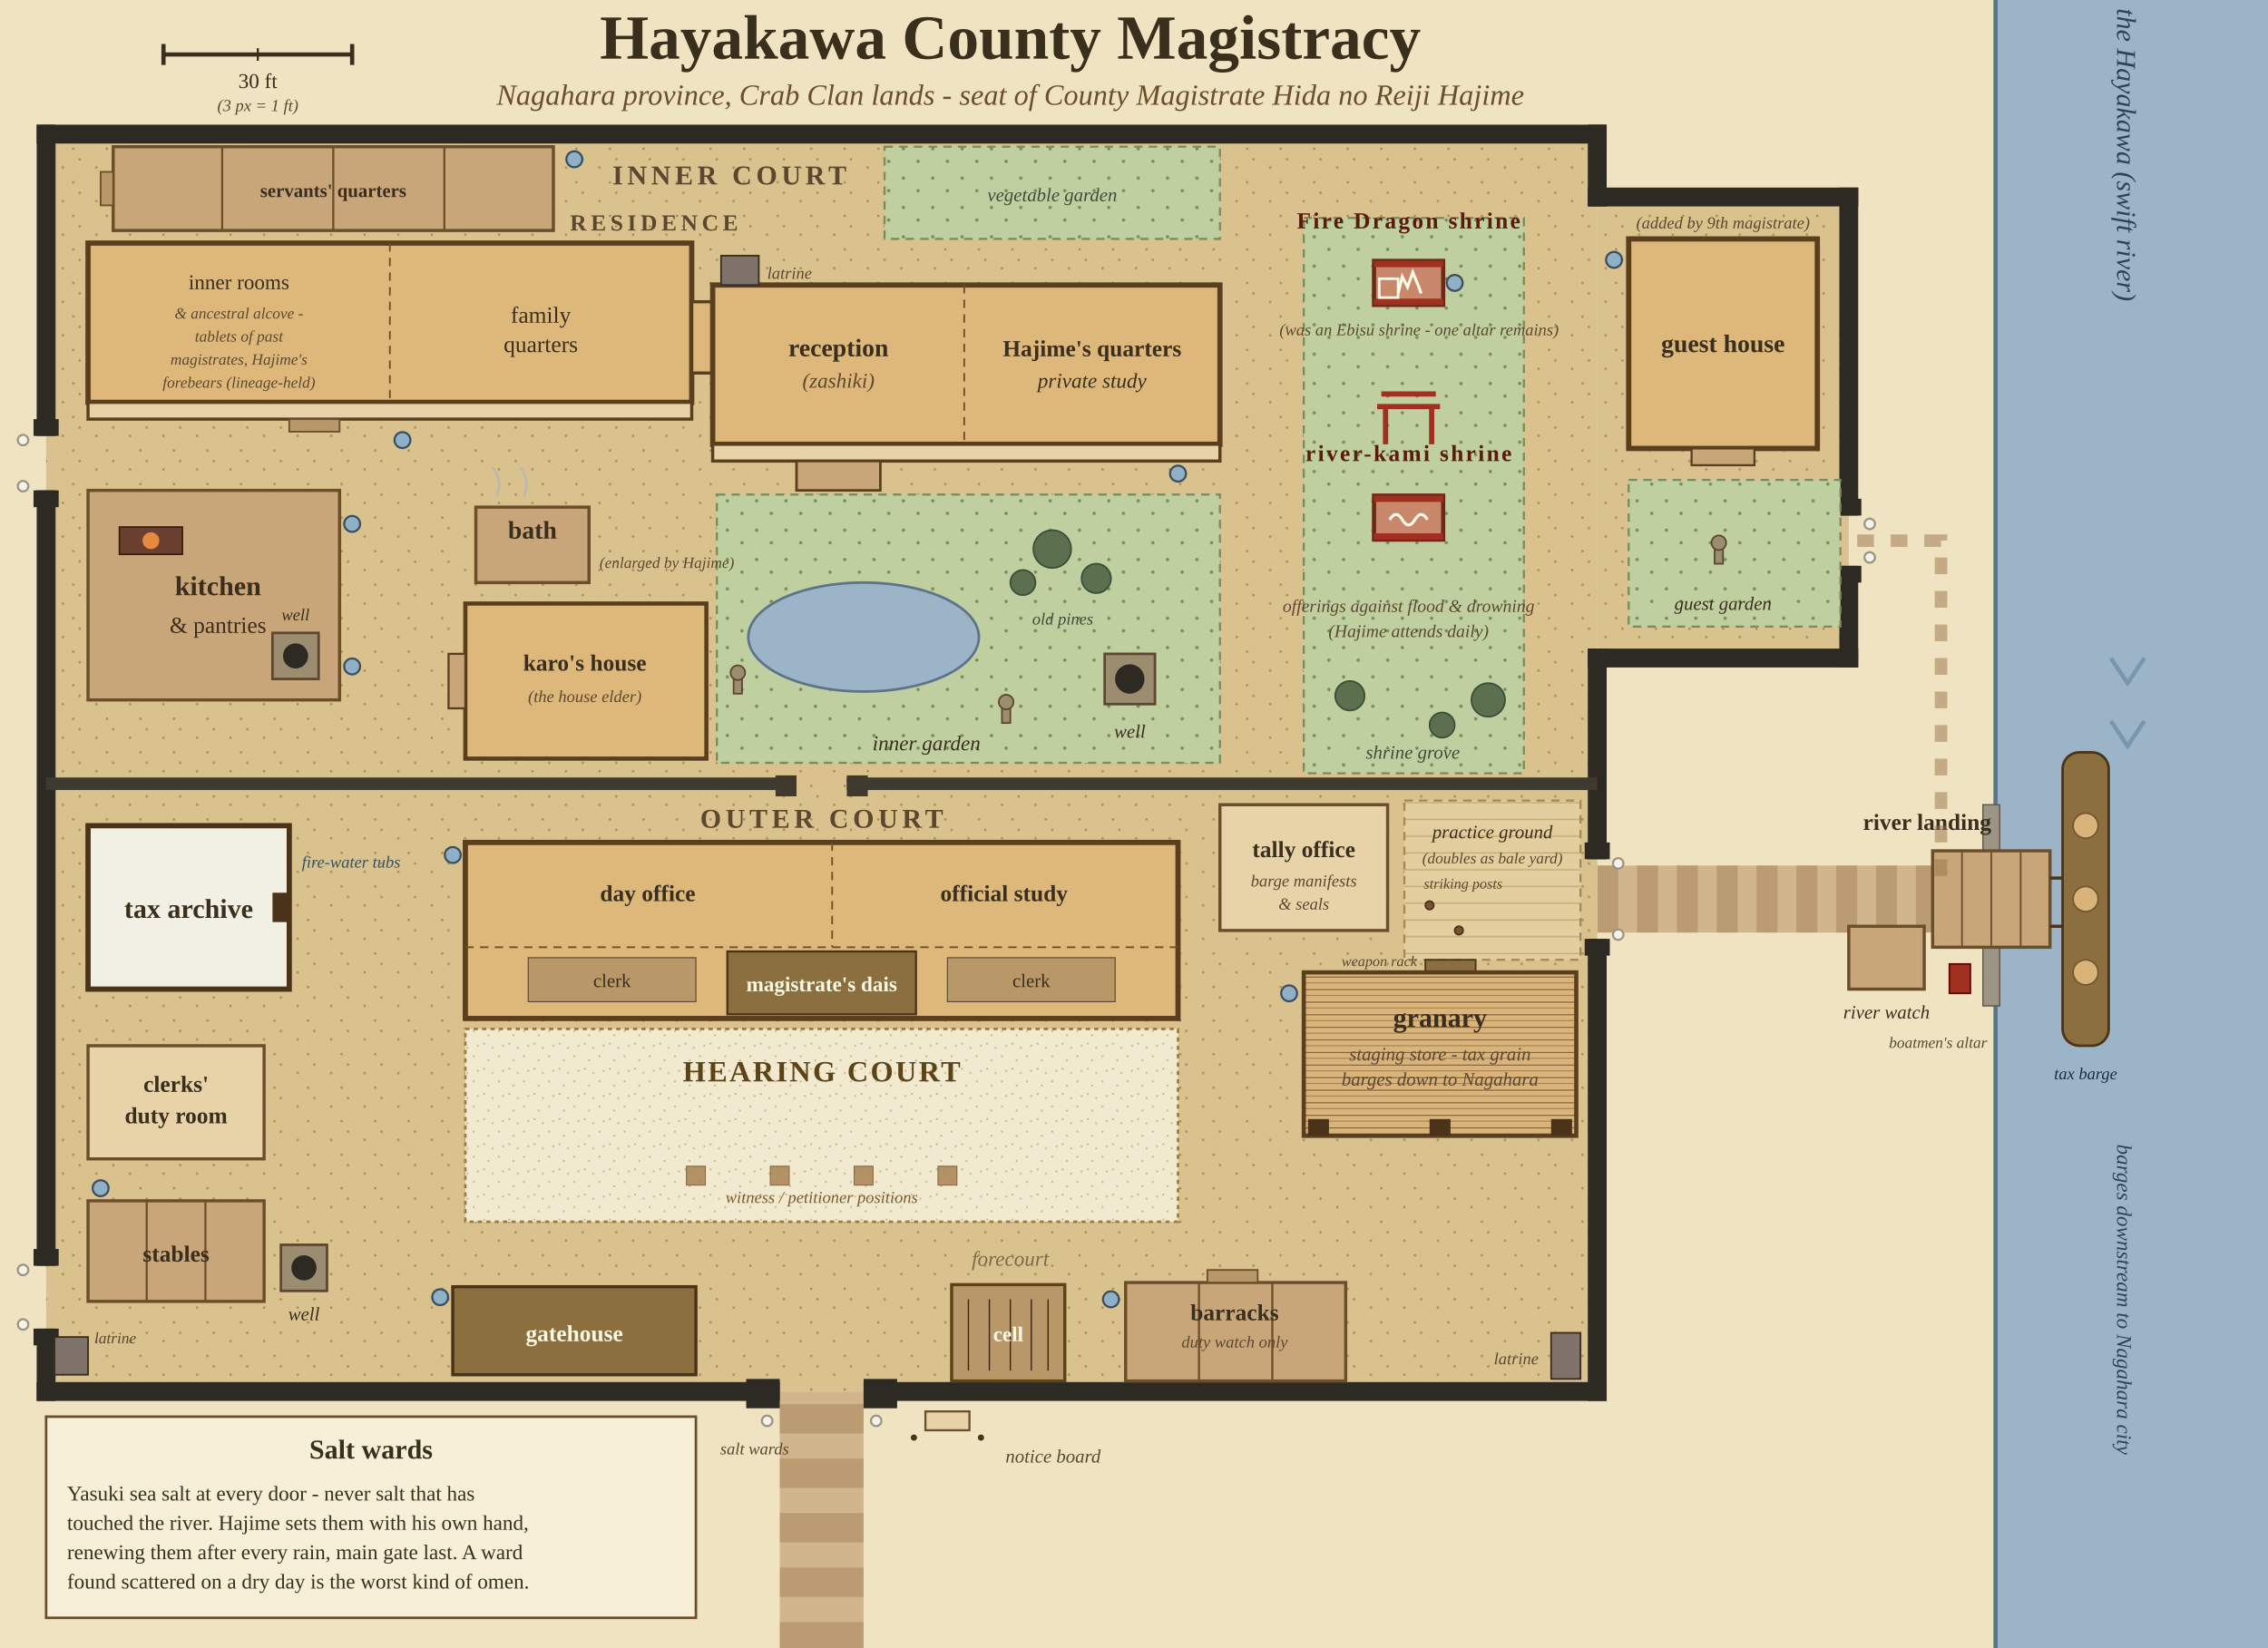
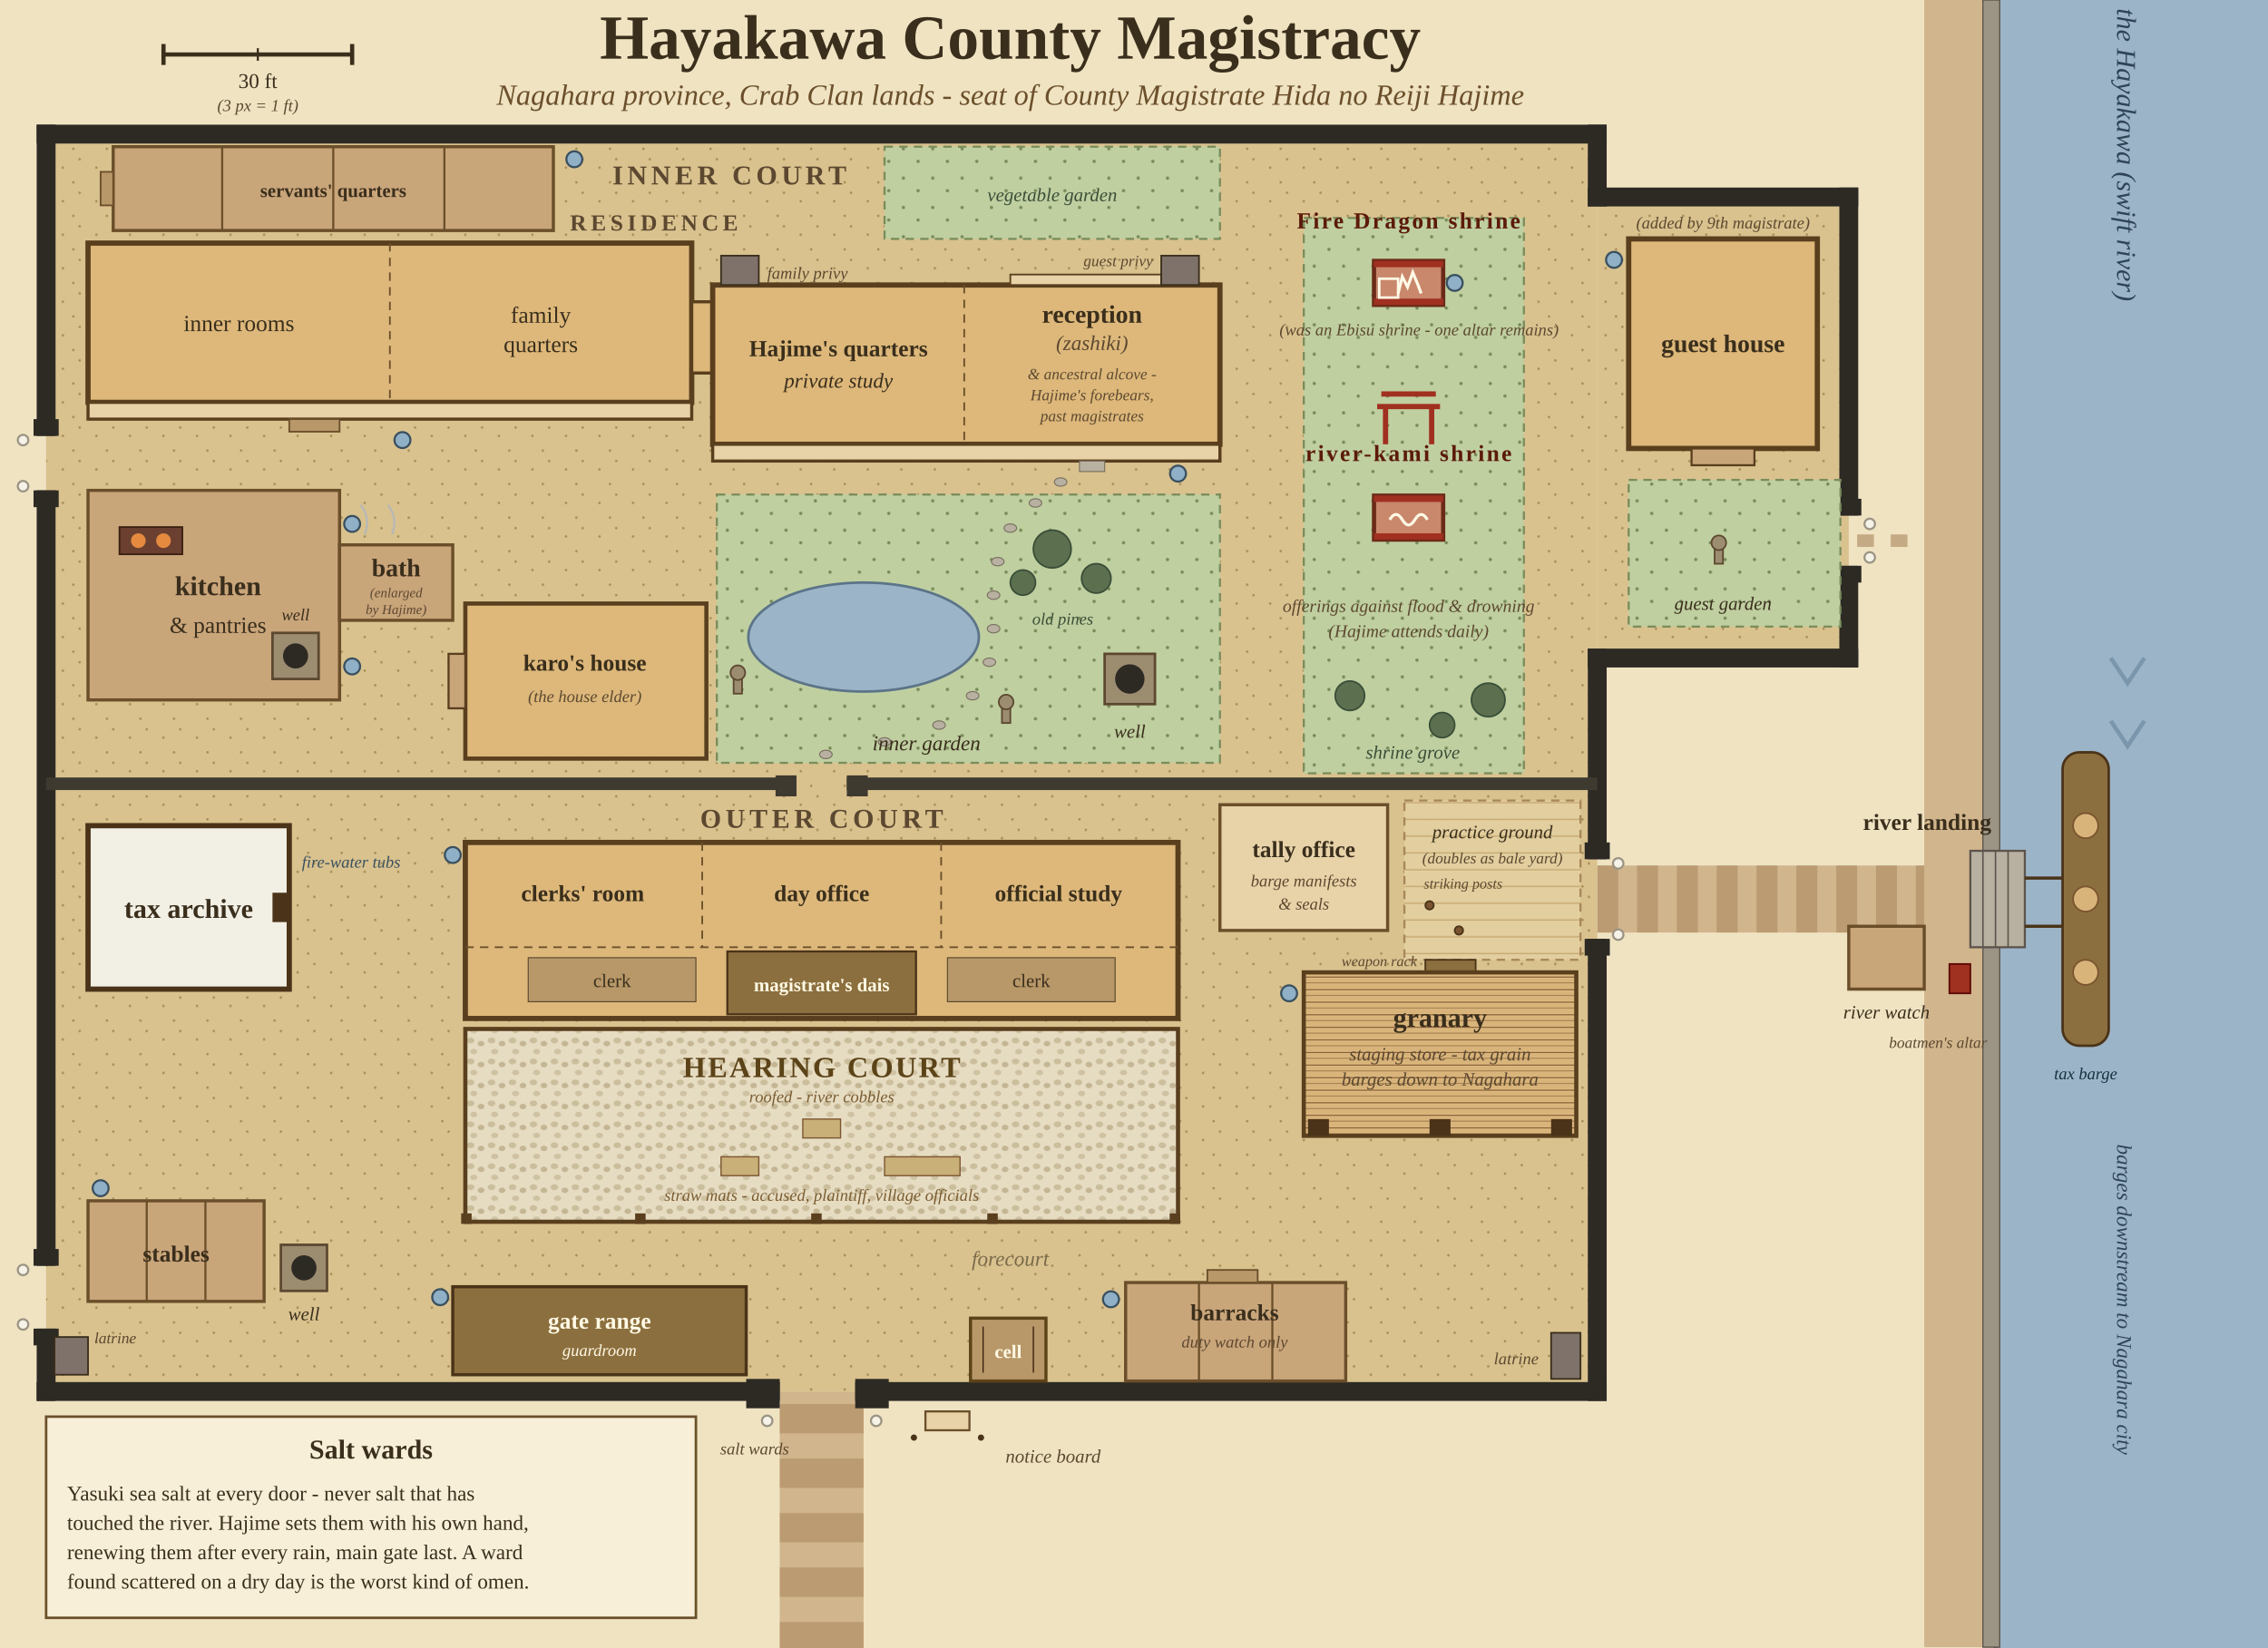
<svg xmlns="http://www.w3.org/2000/svg" viewBox="118 86 1082 786" font-family="Georgia, 'Times New Roman', serif">
  <defs>
    <pattern id="garden-stipple" patternUnits="userSpaceOnUse" width="14" height="14">
      <rect width="14" height="14" fill="#BFCFA0" />
      <circle cx="3" cy="3" r="0.8" fill="#7A8C5C" />
      <circle cx="10" cy="9" r="0.8" fill="#7A8C5C" />
    </pattern>
    <pattern id="court-earth" patternUnits="userSpaceOnUse" width="16" height="16">
      <rect width="16" height="16" fill="#D9C28E" />
      <circle cx="4" cy="6" r="0.6" fill="#A88E58" />
      <circle cx="12" cy="2" r="0.6" fill="#A88E58" />
      <circle cx="9" cy="13" r="0.6" fill="#A88E58" />
    </pattern>
    <pattern id="keiko-earth" patternUnits="userSpaceOnUse" width="16" height="16">
      <rect width="16" height="16" fill="#E2CE9E" />
      <line x1="0" y1="5" x2="16" y2="5" stroke="#C2A46C" stroke-width="0.5" />
      <line x1="0" y1="13" x2="16" y2="13" stroke="#C2A46C" stroke-width="0.5" />
    </pattern>
    <pattern id="oshirasu-sand" patternUnits="userSpaceOnUse" width="12" height="12">
      <rect width="12" height="12" fill="#F2EAD0" />
      <circle cx="3" cy="4" r="0.5" fill="#C9B884" />
      <circle cx="8" cy="2" r="0.5" fill="#C9B884" />
      <circle cx="10" cy="9" r="0.5" fill="#C9B884" />
      <circle cx="5" cy="10" r="0.5" fill="#C9B884" />
      <circle cx="1" cy="8" r="0.5" fill="#C9B884" />
+     </pattern>
+     <pattern id="court-cobbles" patternUnits="userSpaceOnUse" width="10" height="10">
+       <rect width="10" height="10" fill="#E6DCC2" />
+       <ellipse cx="2.5" cy="2.5" rx="1.8" ry="1.4" fill="#CBBE9C" />
+       <ellipse cx="7.5" cy="4" rx="1.6" ry="1.3" fill="#C4B694" />
+       <ellipse cx="4" cy="7.8" rx="1.7" ry="1.3" fill="#CFC2A2" />
    </pattern>
    <pattern id="granary-slats" patternUnits="userSpaceOnUse" width="14" height="6">
      <rect width="14" height="6" fill="#D9B47A" />
      <line x1="0" y1="0" x2="14" y2="0" stroke="#7A5430" stroke-width="0.8" />
      <line x1="0" y1="3" x2="14" y2="3" stroke="#A88454" stroke-width="0.5" />
    </pattern>
  </defs>
  <rect x="0" y="0" width="1200" height="900" fill="#EFE3C2" data-kind="-" />
  <g data-kind="river">
    <rect x="1070" y="0" width="130" height="900" fill="#9CB4C8" />
    <line x1="1070" y1="0" x2="1070" y2="900" stroke="#5C7488" stroke-width="2" />
    <g stroke="#7A96AC" stroke-width="2" fill="none">
      <path d="M 1125 400 L 1133 412 L 1141 400" />
      <path d="M 1125 430 L 1133 442 L 1141 430" />
    </g>
    <text transform="rotate(90 1128 90)" x="1128" y="90" font-size="13" font-style="italic" fill="#2E4456">the Hayakawa (swift river)</text>
    <text transform="rotate(90 1128 632)" x="1128" y="632" font-size="10" font-style="italic" fill="#2E4456">barges downstream to Nagahara city</text>
  </g>
  <g data-kind="road">
    <path d="M 510 900 L 510 750" stroke="#B89060" stroke-width="40" stroke-linecap="butt" opacity="0.55" />
    <path d="M 510 900 L 510 750" stroke="#9C7448" stroke-width="40" stroke-dasharray="14 12" fill="none" opacity="0.4" />
  </g>
  <g data-kind="road">
-     <path d="M 880 515 L 1044 515" stroke="#B89060" stroke-width="32" stroke-linecap="butt" opacity="0.55" />
-     <path d="M 880 515 L 1044 515" stroke="#9C7448" stroke-width="32" stroke-dasharray="10 9" fill="none" opacity="0.4" />
+     <path d="M 880 515 L 1036 515" stroke="#B89060" stroke-width="32" stroke-linecap="butt" opacity="0.55" />
+     <path d="M 880 515 L 1036 515" stroke="#9C7448" stroke-width="32" stroke-dasharray="10 9" fill="none" opacity="0.4" />
+   </g>
+   <g data-kind="road">
+     <path d="M 1050 86 L 1050 872" stroke="#B89060" stroke-width="28" stroke-linecap="butt" opacity="0.55" />
  </g>
  <g data-kind="river landing">
-     <rect x="1064" y="470" width="8" height="96" fill="#9C9484" stroke="#5C544C" stroke-width="0.6" data-kind="revetment" />
+     <rect x="1064" y="86" width="8" height="786" fill="#9C9484" stroke="#5C544C" stroke-width="0.6" data-kind="revetment" />
    <g data-kind="dock">
-       <rect x="1040" y="492" width="56" height="46" fill="#C9A57A" stroke="#6B4F2A" stroke-width="1.5" />
-       <line x1="1054" y1="492" x2="1054" y2="538" stroke="#6B4F2A" stroke-width="0.8" />
-       <line x1="1068" y1="492" x2="1068" y2="538" stroke="#6B4F2A" stroke-width="0.8" />
-       <line x1="1082" y1="492" x2="1082" y2="538" stroke="#6B4F2A" stroke-width="0.8" />
+       <rect x="1058" y="492" width="26" height="46" fill="#B8B0A0" stroke="#5C544C" stroke-width="1" />
+       <line x1="1064" y1="492" x2="1064" y2="538" stroke="#5C544C" stroke-width="0.7" />
+       <line x1="1070" y1="492" x2="1070" y2="538" stroke="#5C544C" stroke-width="0.7" />
+       <line x1="1076" y1="492" x2="1076" y2="538" stroke="#5C544C" stroke-width="0.7" />
    </g>
    <text x="1068" y="482" text-anchor="end" font-size="11" font-weight="bold" fill="#3A2E1C">river landing</text>
    <g data-kind="tax barge">
-       <line x1="1096" y1="505" x2="1102" y2="505" stroke="#4A3318" stroke-width="1.5" />
-       <line x1="1096" y1="528" x2="1102" y2="528" stroke="#4A3318" stroke-width="1.5" />
+       <line x1="1084" y1="505" x2="1102" y2="505" stroke="#4A3318" stroke-width="1.5" />
+       <line x1="1084" y1="528" x2="1102" y2="528" stroke="#4A3318" stroke-width="1.5" />
      <rect x="1102" y="445" width="22" height="140" rx="8" fill="#8C6F3E" stroke="#4A3318" stroke-width="1.2" />
      <circle cx="1113" cy="480" r="6" fill="#D9B47A" stroke="#7A5430" stroke-width="0.8" />
      <circle cx="1113" cy="515" r="6" fill="#D9B47A" stroke="#7A5430" stroke-width="0.8" />
      <circle cx="1113" cy="550" r="6" fill="#D9B47A" stroke="#7A5430" stroke-width="0.8" />
      <text x="1113" y="601" text-anchor="middle" font-size="8" font-style="italic" fill="#16303F">tax barge</text>
    </g>
    <g data-kind="boatmen's altar">
      <rect x="1048" y="546" width="10" height="14" fill="#A03020" stroke="#5C0A04" stroke-width="0.8" />
      <text x="1066" y="586" text-anchor="end" font-size="7.5" font-style="italic" fill="#5C4830">boatmen's altar</text>
    </g>
    <g data-kind="river watch">
      <rect x="1000" y="528" width="36" height="30" fill="#C9A57A" stroke="#6B4F2A" stroke-width="1.5" />
      <text x="1018" y="572" text-anchor="middle" font-size="9" font-style="italic" fill="#3A2E1C">river watch</text>
    </g>
  </g>
  <text x="600" y="114" text-anchor="middle" font-size="30" font-weight="bold" fill="#3A2E1C" data-kind="-">Hayakawa County Magistracy</text>
  <text x="600" y="136" text-anchor="middle" font-size="14" font-style="italic" fill="#6B4F2A" data-kind="-">Nagahara province, Crab Clan lands - seat of County Magistrate Hida no Reiji Hajime</text>
  <g data-kind="-">
    <g stroke="#3A2E1C">
      <line x1="196" y1="112" x2="286" y2="112" stroke-width="2" />
      <line x1="196" y1="107" x2="196" y2="117" stroke-width="2" />
      <line x1="286" y1="107" x2="286" y2="117" stroke-width="2" />
      <line x1="241" y1="109" x2="241" y2="115" stroke-width="1" />
    </g>
    <text x="241" y="128" text-anchor="middle" font-size="10" fill="#3A2E1C">30 ft</text>
    <text x="241" y="139" text-anchor="middle" font-size="8" font-style="italic" fill="#5C4830">(3 px = 1 ft)</text>
  </g>
  <rect x="140" y="150" width="740" height="310" fill="url(#court-earth)" id="precinct" data-kind="inner court" />
  <rect x="140" y="456" width="740" height="294" fill="url(#court-earth)" id="precinct" data-kind="outer court" />
  <rect x="880" y="180" width="120" height="220" fill="url(#court-earth)" id="precinct" data-kind="inner court" />
  <g stroke="#2D2A24" stroke-width="9" fill="none" stroke-linecap="square" data-kind="compound wall">
    <line x1="140" y1="150" x2="880" y2="150" />
    <line x1="140" y1="150" x2="140" y2="289.5" />
    <line x1="140" y1="324.5" x2="140" y2="685.5" />
    <line x1="140" y1="724.5" x2="140" y2="750" />
    <line x1="880" y1="150" x2="880" y2="180" />
    <line x1="880" y1="180" x2="1000" y2="180" />
    <line x1="1000" y1="400" x2="880" y2="400" />
    <line x1="880" y1="400" x2="880" y2="491.5" />
    <line x1="1000" y1="180" x2="1000" y2="327.5" />
    <line x1="1000" y1="360.5" x2="1000" y2="400" />
    <line x1="880" y1="538.5" x2="880" y2="750" />
    <line x1="140" y1="750" x2="485.5" y2="750" />
-     <line x1="534.5" y1="750" x2="880" y2="750" />
+     <line x1="530.5" y1="750" x2="880" y2="750" />
  </g>
  <g fill="#2D2A24" data-kind="main gate">
    <rect x="474" y="744" width="16" height="14" />
-     <rect x="530" y="744" width="16" height="14" />
+     <rect x="526" y="744" width="16" height="14" />
  </g>
  <g fill="#2D2A24" data-kind="side gate">
    <rect x="874" y="488" width="12" height="8" />
    <rect x="874" y="534" width="12" height="8" />
  </g>
  <circle cx="890" cy="498" r="2.5" fill="#F5F2E8" stroke="#9C9484" stroke-width="1" data-kind="salt wards" />
  <circle cx="890" cy="532" r="2.5" fill="#F5F2E8" stroke="#9C9484" stroke-width="1" data-kind="salt wards" />
  <circle cx="129" cy="692" r="2.5" fill="#F5F2E8" stroke="#9C9484" stroke-width="1" data-kind="salt wards" />
  <circle cx="129" cy="718" r="2.5" fill="#F5F2E8" stroke="#9C9484" stroke-width="1" data-kind="salt wards" />
  <g fill="#2D2A24" data-kind="side gate">
    <rect x="134" y="286" width="12" height="8" />
    <rect x="134" y="320" width="12" height="8" />
  </g>
  <circle cx="129" cy="296" r="2.5" fill="#F5F2E8" stroke="#9C9484" stroke-width="1" data-kind="salt wards" />
  <circle cx="129" cy="318" r="2.5" fill="#F5F2E8" stroke="#9C9484" stroke-width="1" data-kind="salt wards" />
  <g fill="#2D2A24" data-kind="side gate">
    <rect x="134" y="682" width="12" height="8" />
    <rect x="134" y="720" width="12" height="8" />
  </g>
  <g fill="#2D2A24" data-kind="side gate">
    <rect x="994" y="324" width="12" height="8" />
    <rect x="994" y="356" width="12" height="8" />
  </g>
-   <path d="M 1004 344 L 1044 344 L 1044 510" stroke="#9C7448" stroke-width="6" stroke-dasharray="8 8" fill="none" opacity="0.5" data-kind="road" />
+   <path d="M 1004 344 L 1036 344" stroke="#9C7448" stroke-width="6" stroke-dasharray="8 8" fill="none" opacity="0.5" data-kind="road" />
  <circle cx="1010" cy="336" r="2.5" fill="#F5F2E8" stroke="#9C9484" stroke-width="1" data-kind="salt wards" />
  <circle cx="1010" cy="352" r="2.5" fill="#F5F2E8" stroke="#9C9484" stroke-width="1" data-kind="salt wards" />
  <g data-kind="salt wards">
    <circle cx="484" cy="764" r="2.5" fill="#F5F2E8" stroke="#9C9484" stroke-width="1" />
    <circle cx="536" cy="764" r="2.5" fill="#F5F2E8" stroke="#9C9484" stroke-width="1" />
    <text x="478" y="780" text-anchor="middle" font-size="8" font-style="italic" fill="#5C4830">salt wards</text>
  </g>
  <g data-kind="notice board">
    <rect x="559.5" y="759.5" width="21" height="9" fill="#E8D2A8" stroke="#6B4F2A" stroke-width="1" />
    <circle cx="554" cy="772" r="1.5" fill="#4A3318" />
    <circle cx="586" cy="772" r="1.5" fill="#4A3318" />
    <text x="620.4" y="783.9" text-anchor="middle" font-size="9" font-style="italic" fill="#5C4830">notice board</text>
  </g>
  <g stroke="#3F3A30" stroke-width="6" fill="none" data-kind="court divider">
    <line x1="140" y1="460" x2="498" y2="460" />
    <line x1="522" y1="460" x2="880" y2="460" />
  </g>
  <g fill="#3F3A30" data-kind="nakamon" data-part-of="court divider">
    <rect x="488" y="456" width="10" height="10" />
    <rect x="522" y="456" width="10" height="10" />
  </g>
  <text x="466" y="174" text-anchor="middle" font-size="13" font-weight="bold" fill="#5C4830" letter-spacing="2" data-kind="inner court">INNER COURT</text>
  <g data-kind="residence">
    <text x="430" y="196" text-anchor="middle" font-size="11" font-weight="bold" fill="#5C4830" letter-spacing="2">RESIDENCE</text>
    <rect x="160" y="202" width="288" height="76" fill="#DDB87A" />
    <rect x="160" y="202" width="144" height="76" fill="#DDB87A" data-kind="inner rooms" />
    <rect x="304" y="202" width="144" height="76" fill="#DDB87A" data-kind="family quarters" />
    <rect x="160" y="202" width="288" height="76" fill="none" stroke="#5A3F1E" stroke-width="2.5" />
    <rect x="160" y="278" width="288" height="8" fill="#E8D2A8" stroke="#5A3F1E" stroke-width="1.5" data-kind="engawa" />
    <line x1="304" y1="202" x2="304" y2="278" stroke="#6B4F2A" stroke-width="0.8" stroke-dasharray="4 3" />
    <rect x="256" y="286" width="24" height="6" fill="#B89868" stroke="#6B4F2A" stroke-width="0.8" data-kind="door" />
-     <text x="232" y="224" text-anchor="middle" font-size="10" fill="#3A2E1C" data-kind="inner rooms">inner rooms</text>
-     <text x="232" y="238" text-anchor="middle" font-size="7.5" font-style="italic" fill="#5C4830" data-kind="ancestral alcove">&amp; ancestral alcove -</text>
-     <text x="232" y="249" text-anchor="middle" font-size="7.5" font-style="italic" fill="#5C4830" data-kind="ancestral alcove">tablets of past</text>
-     <text x="232" y="260" text-anchor="middle" font-size="7.5" font-style="italic" fill="#5C4830" data-kind="ancestral alcove">magistrates, Hajime's</text>
-     <text x="232" y="271" text-anchor="middle" font-size="7.5" font-style="italic" fill="#5C4830" data-kind="ancestral alcove">forebears (lineage-held)</text>
+     <text x="232" y="244" text-anchor="middle" font-size="11" fill="#3A2E1C" data-kind="inner rooms">inner rooms</text>
    <g data-kind="family quarters">
      <text x="376" y="240" text-anchor="middle" font-size="11" fill="#3A2E1C">family</text>
      <text x="376" y="254" text-anchor="middle" font-size="11" fill="#3A2E1C">quarters</text>
    </g>
    <rect x="448" y="230" width="10" height="34" fill="#DDB87A" stroke="#5A3F1E" stroke-width="1.5" data-kind="residence corridor" />
    <rect x="458" y="222" width="242" height="76" fill="#DDB87A" />
-     <rect x="458" y="222" width="120" height="76" fill="#DDB87A" data-kind="reception room" />
-     <rect x="578" y="222" width="122" height="76" fill="#DDB87A" data-kind="lord's quarters" />
+     <rect x="458" y="222" width="120" height="76" fill="#DDB87A" data-kind="lord's quarters" />
+     <rect x="578" y="222" width="122" height="76" fill="#DDB87A" data-kind="reception room" />
    <rect x="458" y="222" width="242" height="76" fill="none" stroke="#5A3F1E" stroke-width="2.5" />
    <rect x="458" y="298" width="242" height="8" fill="#E8D2A8" stroke="#5A3F1E" stroke-width="1.5" data-kind="engawa" />
    <line x1="578" y1="222" x2="578" y2="298" stroke="#6B4F2A" stroke-width="0.8" stroke-dasharray="4 3" />
+     <g data-kind="lord's quarters">
+       <text x="518" y="256" text-anchor="middle" font-size="11" font-weight="bold" fill="#3A2E1C">Hajime's quarters</text>
+       <text x="518" y="271" text-anchor="middle" font-size="10" font-style="italic" fill="#3A2E1C">private study</text>
+     </g>
    <g data-kind="reception room">
-       <text x="518" y="256" text-anchor="middle" font-size="12" font-weight="bold" fill="#3A2E1C">reception</text>
-       <text x="518" y="271" text-anchor="middle" font-size="10" font-style="italic" fill="#5C4830">(zashiki)</text>
-     </g>
-     <g data-kind="lord's quarters">
-       <text x="639" y="256" text-anchor="middle" font-size="11" font-weight="bold" fill="#3A2E1C">Hajime's quarters</text>
-       <text x="639" y="271" text-anchor="middle" font-size="10" font-style="italic" fill="#3A2E1C">private study</text>
-     </g>
-   </g>
-   <g data-kind="genkan" data-part-of="residence">
-     <rect x="498" y="306" width="40" height="14" fill="#C9A57A" stroke="#5A3F1E" stroke-width="1.2" />
+       <text x="639" y="240" text-anchor="middle" font-size="12" font-weight="bold" fill="#3A2E1C">reception</text>
+       <text x="639" y="253" text-anchor="middle" font-size="10" font-style="italic" fill="#5C4830">(zashiki)</text>
+     </g>
+     <text x="639" y="267" text-anchor="middle" font-size="7.5" font-style="italic" fill="#5C4830" data-kind="ancestral alcove">&amp; ancestral alcove -</text>
+     <text x="639" y="277" text-anchor="middle" font-size="7.5" font-style="italic" fill="#5C4830" data-kind="ancestral alcove">Hajime's forebears,</text>
+     <text x="639" y="287" text-anchor="middle" font-size="7.5" font-style="italic" fill="#5C4830" data-kind="ancestral alcove">past magistrates</text>
  </g>
  <g data-kind="kitchen">
    <rect x="160" y="320" width="120" height="100" fill="#C9A57A" stroke="#6B4F2A" stroke-width="1.5" />
    <g data-kind="hearth">
      <rect x="175" y="337.5" width="30" height="13" fill="#6B4030" stroke="#3A2010" stroke-width="0.8" />
-       <circle cx="190" cy="344" r="4" fill="#E68A40" />
+       <circle cx="184" cy="344" r="3.5" fill="#E68A40" />
+       <circle cx="196" cy="344" r="3.5" fill="#E68A40" />
    </g>
    <text x="222" y="370" text-anchor="middle" font-size="13" font-weight="bold" fill="#3A2E1C">kitchen</text>
    <text x="222" y="388" text-anchor="middle" font-size="11" fill="#3A2E1C">&amp; pantries</text>
    <rect x="248" y="388" width="22" height="22" fill="#9C8C70" stroke="#5C4830" stroke-width="1.2" data-kind="well" />
    <circle cx="259" cy="399" r="6" fill="#2D2A24" data-kind="well" />
    <text x="259" y="382" text-anchor="middle" font-size="8" font-style="italic" fill="#3A2E1C" data-kind="well">well</text>
  </g>
  <g data-kind="garden">
    <rect x="460" y="322" width="240" height="128" fill="url(#garden-stipple)" stroke="#7A8C5C" stroke-width="1" stroke-dasharray="4 3" />
    <ellipse cx="530" cy="390" rx="55" ry="26" fill="#9CB4C8" stroke="#5C7488" stroke-width="1.2" data-kind="garden pond" />
+     <g fill="#B8B0A0" stroke="#7A7060" stroke-width="0.5">
+       <ellipse cx="512" cy="446" rx="3" ry="2" />
+       <ellipse cx="540" cy="440" rx="3" ry="2" />
+       <ellipse cx="566" cy="432" rx="3" ry="2" />
+       <ellipse cx="582" cy="418" rx="3" ry="2" />
+       <ellipse cx="590" cy="402" rx="3" ry="2" />
+       <ellipse cx="592" cy="386" rx="3" ry="2" />
+       <ellipse cx="592" cy="370" rx="3" ry="2" />
+       <ellipse cx="594" cy="354" rx="3" ry="2" />
+       <ellipse cx="600" cy="338" rx="3" ry="2" />
+       <ellipse cx="612" cy="326" rx="3" ry="2" />
+       <ellipse cx="624" cy="316" rx="3" ry="2" />
+       <rect x="633" y="306" width="12" height="5" />
+     </g>
    <g data-kind="garden pines">
      <circle cx="620" cy="348" r="9" fill="#5C7050" stroke="#3A4E38" stroke-width="0.8" />
      <circle cx="641" cy="362" r="7" fill="#5C7050" stroke="#3A4E38" stroke-width="0.8" />
      <circle cx="606" cy="364" r="6" fill="#5C7050" stroke="#3A4E38" stroke-width="0.8" />
      <text x="625" y="384" text-anchor="middle" font-size="8" font-style="italic" fill="#3A4E38">old pines</text>
    </g>
    <g fill="#9C8C70" stroke="#5C4830" stroke-width="0.8" data-kind="stone lantern">
      <rect x="468" y="410" width="4" height="7" />
      <circle cx="470" cy="407" r="3.5" />
      <rect x="596" y="424" width="4" height="7" />
      <circle cx="598" cy="421" r="3.5" />
    </g>
    <text x="560" y="444" text-anchor="middle" font-size="10" font-style="italic" fill="#3A2E1C">inner garden</text>
  </g>
  <g data-kind="bath">
-     <rect x="345" y="328" width="54" height="36" fill="#C9A57A" stroke="#6B4F2A" stroke-width="1.5" />
-     <path d="M 355 323 q 3 -8 -2 -14 M 368 323 q 3 -8 -2 -14" stroke="#A8B4C8" stroke-width="1" fill="none" opacity="0.7" />
-     <text x="372" y="343" text-anchor="middle" font-size="12" font-weight="bold" fill="#3A2E1C">bath</text>
-     <text x="404" y="357" text-anchor="start" font-size="7.5" font-style="italic" fill="#5C4830">(enlarged by Hajime)</text>
+     <rect x="280" y="346" width="54" height="36" fill="#C9A57A" stroke="#6B4F2A" stroke-width="1.5" />
+     <path d="M 292 341 q 3 -8 -2 -14 M 305 341 q 3 -8 -2 -14" stroke="#A8B4C8" stroke-width="1" fill="none" opacity="0.7" />
+     <text x="307" y="361" text-anchor="middle" font-size="12" font-weight="bold" fill="#3A2E1C">bath</text>
+     <text x="307" y="371" text-anchor="middle" font-size="6.5" font-style="italic" fill="#5C4830">(enlarged</text>
+     <text x="307" y="379" text-anchor="middle" font-size="6.5" font-style="italic" fill="#5C4830">by Hajime)</text>
  </g>
  <g data-kind="karo's house">
    <rect x="340" y="374" width="115" height="74" fill="#DDB87A" stroke="#5A3F1E" stroke-width="2" />
    <rect x="332" y="398" width="8" height="26" fill="#C9A57A" stroke="#5A3F1E" stroke-width="1" data-kind="door" />
    <text x="397" y="406" text-anchor="middle" font-size="11" font-weight="bold" fill="#3A2E1C">karo's house</text>
    <text x="397" y="421" text-anchor="middle" font-size="8" font-style="italic" fill="#5C4830">(the house elder)</text>
  </g>
  <g data-kind="well" data-part-of="garden">
    <rect x="645" y="398" width="24" height="24" fill="#9C8C70" stroke="#5C4830" stroke-width="1.2" />
    <circle cx="657" cy="410" r="7" fill="#2D2A24" />
    <text x="657" y="438" text-anchor="middle" font-size="9" font-style="italic" fill="#3A2E1C">well</text>
  </g>
  <g data-kind="servants' quarters">
    <rect x="172" y="156" width="210" height="40" fill="#C9A57A" stroke="#6B4F2A" stroke-width="1.5" />
    <line x1="224" y1="156" x2="224" y2="196" stroke="#6B4F2A" stroke-width="1" />
    <line x1="277" y1="156" x2="277" y2="196" stroke="#6B4F2A" stroke-width="1" />
    <line x1="330" y1="156" x2="330" y2="196" stroke="#6B4F2A" stroke-width="1" />
    <rect x="166" y="168" width="6" height="16" fill="#B89868" stroke="#6B4F2A" stroke-width="0.8" data-kind="door" />
    <text x="277" y="180" text-anchor="middle" font-size="9" font-weight="bold" fill="#3A2E1C">servants' quarters</text>
  </g>
  <g data-kind="latrine" data-part-of="residence">
+     <rect x="600" y="217" width="72" height="5" fill="#E8D2A8" stroke="#5A3F1E" stroke-width="0.8" />
+     <rect x="672" y="208" width="18" height="14" fill="#7E726A" stroke="#3A2E1C" stroke-width="0.8" />
+     <text x="668" y="213" text-anchor="end" font-size="7.5" font-style="italic" fill="#5C4830">guest privy</text>
+   </g>
+   <g data-kind="latrine" data-part-of="residence">
    <rect x="462" y="208" width="18" height="14" fill="#7E726A" stroke="#3A2E1C" stroke-width="0.8" />
-     <text x="484" y="219" font-size="8" font-style="italic" fill="#5C4830">latrine</text>
+     <text x="484" y="219" font-size="8" font-style="italic" fill="#5C4830">family privy</text>
  </g>
  <g data-kind="vegetable garden">
    <rect x="540" y="156" width="160" height="44" fill="url(#garden-stipple)" stroke="#7A8C5C" stroke-width="1" stroke-dasharray="4 3" />
    <text x="620" y="182" text-anchor="middle" font-size="9" font-style="italic" fill="#3A4E38">vegetable garden</text>
  </g>
  <g data-kind="shrine grove">
    <rect x="740" y="190" width="105" height="265" fill="url(#garden-stipple)" stroke="#7A8C5C" stroke-width="1" stroke-dasharray="4 3" />
    <circle cx="828" cy="420" r="8" fill="#5C7050" stroke="#3A4E38" stroke-width="0.8" />
    <circle cx="762" cy="418" r="7" fill="#5C7050" stroke="#3A4E38" stroke-width="0.8" />
    <circle cx="806" cy="432" r="6" fill="#5C7050" stroke="#3A4E38" stroke-width="0.8" />
    <text x="792" y="448" text-anchor="middle" font-size="9" font-style="italic" fill="#3A4E38">shrine grove</text>
  </g>
  <g data-kind="compound shrine">
    <text x="790" y="195" text-anchor="middle" font-size="11" font-weight="bold" fill="#5C1A0A" letter-spacing="1">Fire Dragon shrine</text>
    <rect x="773.5" y="210.5" width="33" height="21" fill="#C9876C" stroke="#6B2A18" stroke-width="2" />
    <rect x="773.5" y="210.5" width="33" height="3" fill="#A03020" />
    <rect x="773.5" y="228.5" width="33" height="3" fill="#A03020" />
    <path d="M 785 226 L 787 218 L 789.5 223 L 792 216 L 794.5 222 L 796 226" stroke="#FFFAE6" stroke-width="1.4" fill="none" data-kind="shrine altar" />
    <g data-kind="shrine altar">
      <rect x="776" y="219" width="9" height="9" fill="none" stroke="#FFFAE6" stroke-width="1.2" />
      <text x="795" y="246" text-anchor="middle" font-size="8" font-style="italic" fill="#5C4830">(was an Ebisu shrine - one altar remains)</text>
    </g>
    <g transform="translate(790, 274)" stroke="#A03020" stroke-width="2.5" data-kind="torii">
      <line x1="-13" y1="0" x2="13" y2="0" />
      <line x1="-15" y1="6" x2="15" y2="6" />
      <line x1="-11" y1="6" x2="-11" y2="24" />
      <line x1="11" y1="6" x2="11" y2="24" />
    </g>
  </g>
  <g data-kind="compound shrine">
    <text x="790" y="306" text-anchor="middle" font-size="11" font-weight="bold" fill="#5C1A0A" letter-spacing="1">river-kami shrine</text>
    <rect x="773.5" y="322.5" width="33" height="21" fill="#C9876C" stroke="#6B2A18" stroke-width="2" />
    <rect x="773.5" y="322.5" width="33" height="3" fill="#A03020" />
    <rect x="773.5" y="340.5" width="33" height="3" fill="#A03020" />
    <path d="M 781 334 q 3 -5 6 0 q 3 5 6 0 q 3 -5 6 0" stroke="#FFFAE6" stroke-width="1.4" fill="none" data-kind="shrine altar" />
    <text x="790" y="378" text-anchor="middle" font-size="8.5" font-style="italic" fill="#5C4830">offerings against flood &amp; drowning</text>
    <text x="790" y="390" text-anchor="middle" font-size="8.5" font-style="italic" fill="#5C4830">(Hajime attends daily)</text>
  </g>
  <text x="940" y="195" text-anchor="middle" font-size="8" font-style="italic" fill="#5C4830" data-kind="guest quarters">(added by 9th magistrate)</text>
  <g data-kind="guest quarters">
    <rect x="895" y="200" width="90" height="100" fill="#DDB87A" stroke="#5A3F1E" stroke-width="2.5" />
    <rect x="925" y="300" width="30" height="8" fill="#C9A57A" stroke="#5A3F1E" stroke-width="1" data-kind="door" />
    <text x="940" y="254" text-anchor="middle" font-size="12" font-weight="bold" fill="#3A2E1C">guest house</text>
  </g>
  <g data-kind="garden">
    <rect x="895" y="315" width="101" height="70" fill="url(#garden-stipple)" stroke="#7A8C5C" stroke-width="1" stroke-dasharray="4 3" />
    <g fill="#9C8C70" stroke="#5C4830" stroke-width="0.8" data-kind="stone lantern">
      <rect x="936" y="348" width="4" height="7" />
      <circle cx="938" cy="345" r="3.5" />
    </g>
    <text x="940" y="377" text-anchor="middle" font-size="9" font-style="italic" fill="#3A2E1C">guest garden</text>
  </g>
  <text x="510" y="481" text-anchor="middle" font-size="13" font-weight="bold" fill="#5C4830" letter-spacing="2" data-kind="outer court">OUTER COURT</text>
  <text x="600" y="690" text-anchor="middle" font-size="10" font-style="italic" fill="#7A6A4A" data-kind="outer court">forecourt</text>
  <g data-kind="office hall">
    <rect x="340" y="488" width="340" height="84" fill="#DDB87A" />
-     <rect x="340" y="488" width="175" height="50" fill="#DDB87A" data-kind="day office" />
-     <rect x="515" y="488" width="165" height="50" fill="#DDB87A" data-kind="official study" />
+     <rect x="340" y="488" width="113" height="50" fill="#DDB87A" data-kind="clerks' room" />
+     <rect x="453" y="488" width="114" height="50" fill="#DDB87A" data-kind="day office" />
+     <rect x="567" y="488" width="113" height="50" fill="#DDB87A" data-kind="official study" />
    <rect x="340" y="488" width="340" height="84" fill="none" stroke="#5A3F1E" stroke-width="2.5" />
    <line x1="340" y1="538" x2="680" y2="538" stroke="#6B4F2A" stroke-width="0.8" stroke-dasharray="4 3" />
-     <line x1="515" y1="488" x2="515" y2="538" stroke="#6B4F2A" stroke-width="0.8" stroke-dasharray="4 3" />
-     <text x="427" y="516" text-anchor="middle" font-size="11" font-weight="bold" fill="#3A2E1C" data-kind="day office">day office</text>
-     <text x="597" y="516" text-anchor="middle" font-size="11" font-weight="bold" fill="#3A2E1C" data-kind="official study">official study</text>
+     <line x1="453" y1="488" x2="453" y2="538" stroke="#6B4F2A" stroke-width="0.8" stroke-dasharray="4 3" />
+     <line x1="567" y1="488" x2="567" y2="538" stroke="#6B4F2A" stroke-width="0.8" stroke-dasharray="4 3" />
+     <text x="396" y="516" text-anchor="middle" font-size="11" font-weight="bold" fill="#3A2E1C" data-kind="clerks' room">clerks' room</text>
+     <text x="510" y="516" text-anchor="middle" font-size="11" font-weight="bold" fill="#3A2E1C" data-kind="day office">day office</text>
+     <text x="623" y="516" text-anchor="middle" font-size="11" font-weight="bold" fill="#3A2E1C" data-kind="official study">official study</text>
    <rect x="465" y="540" width="90" height="30" fill="#8C6F3E" stroke="#4A3318" stroke-width="1" data-kind="magistrate's dais" />
-     <text x="510" y="559" text-anchor="middle" font-size="10" fill="#FFFAE6" font-weight="bold" data-kind="magistrate's dais">magistrate's dais</text>
+     <text x="510" y="559" text-anchor="middle" font-size="9" fill="#FFFAE6" font-weight="bold" data-kind="magistrate's dais">magistrate's dais</text>
    <g data-kind="clerks' seats">
      <rect x="370" y="543" width="80" height="21" fill="#B89868" stroke="#5C4830" stroke-width="0.5" />
      <text x="410" y="557" text-anchor="middle" font-size="9" fill="#3A2E1C">clerk</text>
      <rect x="570" y="543" width="80" height="21" fill="#B89868" stroke="#5C4830" stroke-width="0.5" />
      <text x="610" y="557" text-anchor="middle" font-size="9" fill="#3A2E1C">clerk</text>
    </g>
  </g>
  <g data-kind="hearing court">
-     <rect x="340" y="577" width="340" height="92" fill="url(#oshirasu-sand)" stroke="#9C7A40" stroke-width="1.2" stroke-dasharray="2 2" />
-     <text x="510" y="602" text-anchor="middle" font-size="14" font-weight="bold" fill="#5C4318" letter-spacing="1">HEARING COURT</text>
+     <rect x="340" y="577" width="340" height="92" fill="url(#court-cobbles)" stroke="#5A3F1E" stroke-width="2" />
+     <g fill="#5A3F1E">
+       <rect x="338" y="665" width="5" height="5" />
+       <rect x="421" y="665" width="5" height="5" />
+       <rect x="505" y="665" width="5" height="5" />
+       <rect x="589" y="665" width="5" height="5" />
+       <rect x="676" y="665" width="5" height="5" />
+     </g>
+     <text x="510" y="600" text-anchor="middle" font-size="14" font-weight="bold" fill="#5C4318" letter-spacing="1">HEARING COURT</text>
+     <text x="510" y="612" text-anchor="middle" font-size="8" font-style="italic" fill="#7A5C30">roofed - river cobbles</text>
    <g data-kind="kneeling positions">
-       <g fill="#A88454" stroke="#7A5430" stroke-width="0.5" opacity="0.85">
-         <rect x="445.5" y="642.5" width="9" height="9" />
-         <rect x="485.5" y="642.5" width="9" height="9" />
-         <rect x="525.5" y="642.5" width="9" height="9" />
-         <rect x="565.5" y="642.5" width="9" height="9" />
+       <g fill="#C8B078" stroke="#7A5430" stroke-width="0.6">
+         <rect x="501" y="620" width="18" height="9" />
+         <rect x="462" y="638" width="18" height="9" />
+         <rect x="540" y="638" width="36" height="9" />
      </g>
-       <text x="510" y="660" text-anchor="middle" font-size="8" font-style="italic" fill="#7A5C30">witness / petitioner positions</text>
+       <text x="510" y="659" text-anchor="middle" font-size="8" font-style="italic" fill="#7A5C30">straw mats - accused, plaintiff, village officials</text>
    </g>
  </g>
  <g data-kind="tax archive">
    <rect x="160" y="480" width="96" height="78" fill="#F2EFE4" stroke="#4A3318" stroke-width="2.5" />
    <rect x="248" y="512" width="8" height="14" fill="#4A3318" data-kind="door" />
    <text x="208" y="524" text-anchor="middle" font-size="13" font-weight="bold" fill="#3A2E1C">tax archive</text>
-   </g>
-   <g data-kind="clerks' room">
-     <rect x="160" y="585" width="84" height="54" fill="#E8D2A8" stroke="#6B4F2A" stroke-width="1.5" />
-     <text x="202" y="607" text-anchor="middle" font-size="11" font-weight="bold" fill="#3A2E1C">clerks'</text>
-     <text x="202" y="622" text-anchor="middle" font-size="11" font-weight="bold" fill="#3A2E1C">duty room</text>
  </g>
  <g data-kind="stables">
    <rect x="160" y="659" width="84" height="48" fill="#C9A57A" stroke="#6B4F2A" stroke-width="1.5" />
    <line x1="188" y1="659" x2="188" y2="707" stroke="#6B4F2A" stroke-width="1" />
    <line x1="216" y1="659" x2="216" y2="707" stroke="#6B4F2A" stroke-width="1" />
    <text x="202" y="688" text-anchor="middle" font-size="11" font-weight="bold" fill="#3A2E1C">stables</text>
  </g>
  <g data-kind="well">
    <rect x="252" y="680" width="22" height="22" fill="#9C8C70" stroke="#5C4830" stroke-width="1.2" />
    <circle cx="263" cy="691" r="6" fill="#2D2A24" />
    <text x="263" y="716" text-anchor="middle" font-size="9" font-style="italic" fill="#3A2E1C">well</text>
  </g>
  <g data-kind="latrine">
    <rect x="144" y="724" width="16" height="18" fill="#7E726A" stroke="#3A2E1C" stroke-width="0.8" />
    <text x="163" y="727" font-size="7.5" font-style="italic" fill="#5C4830">latrine</text>
  </g>
  <g data-kind="tally office">
    <rect x="700" y="470" width="80" height="60" fill="#E8D2A8" stroke="#6B4F2A" stroke-width="1.5" />
    <text x="740" y="495" text-anchor="middle" font-size="11" font-weight="bold" fill="#3A2E1C">tally office</text>
    <text x="740" y="509" text-anchor="middle" font-size="8" font-style="italic" fill="#5C4830">barge manifests</text>
    <text x="740" y="520" text-anchor="middle" font-size="8" font-style="italic" fill="#5C4830">&amp; seals</text>
  </g>
  <g data-kind="practice ground">
    <rect x="788" y="468" width="84" height="76" fill="url(#keiko-earth)" stroke="#A8875A" stroke-width="1" stroke-dasharray="4 3" />
    <text x="830" y="486" text-anchor="middle" font-size="9" font-style="italic" fill="#3A2E1C">practice ground</text>
    <text x="830" y="498" text-anchor="middle" font-size="7.5" font-style="italic" fill="#5C4830">(doubles as bale yard)</text>
    <g data-kind="striking posts">
      <text x="816" y="510" text-anchor="middle" font-size="7" font-style="italic" fill="#5C4830">striking posts</text>
      <circle cx="800" cy="518" r="2" fill="#7A5430" stroke="#4A3318" stroke-width="0.8" />
      <circle cx="814" cy="530" r="2" fill="#7A5430" stroke="#4A3318" stroke-width="0.8" />
    </g>
    <g data-kind="weapon rack">
      <rect x="798" y="544" width="24" height="6" fill="#8C6F3E" stroke="#4A3318" stroke-width="0.8" />
      <text x="794" y="547" text-anchor="end" font-size="7" font-style="italic" fill="#5C4830">weapon rack</text>
    </g>
  </g>
  <g data-kind="granary">
    <rect x="740" y="550" width="130" height="78" fill="url(#granary-slats)" stroke="#5A3F1E" stroke-width="2" />
    <g data-kind="granary stilts">
      <rect x="742" y="620" width="10" height="8" fill="#4A3318" />
      <rect x="800" y="620" width="10" height="8" fill="#4A3318" />
      <rect x="858" y="620" width="10" height="8" fill="#4A3318" />
    </g>
    <text x="805" y="576" text-anchor="middle" font-size="13" font-weight="bold" fill="#3A2E1C">granary</text>
    <text x="805" y="592" text-anchor="middle" font-size="9" font-style="italic" fill="#5C4830">staging store - tax grain</text>
    <text x="805" y="604" text-anchor="middle" font-size="9" font-style="italic" fill="#5C4830">barges down to Nagahara</text>
  </g>
  <g data-kind="cell">
-     <rect x="572" y="699" width="54" height="46" fill="#B89868" stroke="#5C4318" stroke-width="1.5" />
-     <line x1="580" y1="706" x2="580" y2="740" stroke="#3A2010" stroke-width="0.6" />
-     <line x1="590" y1="706" x2="590" y2="740" stroke="#3A2010" stroke-width="0.6" />
-     <line x1="600" y1="706" x2="600" y2="740" stroke="#3A2010" stroke-width="0.6" />
-     <line x1="610" y1="706" x2="610" y2="740" stroke="#3A2010" stroke-width="0.6" />
-     <line x1="618" y1="706" x2="618" y2="740" stroke="#3A2010" stroke-width="0.6" />
-     <text x="599" y="726" text-anchor="middle" font-size="10" font-weight="bold" fill="#FFFAE6">cell</text>
+     <rect x="581" y="715" width="36" height="30" fill="#B89868" stroke="#5C4318" stroke-width="1.5" />
+     <line x1="587" y1="719" x2="587" y2="741" stroke="#3A2010" stroke-width="0.6" />
+     <line x1="611" y1="719" x2="611" y2="741" stroke="#3A2010" stroke-width="0.6" />
+     <text x="599" y="734" text-anchor="middle" font-size="9" font-weight="bold" fill="#FFFAE6">cell</text>
  </g>
  <g data-kind="barracks">
    <rect x="655" y="698" width="105" height="47" fill="#C9A57A" stroke="#6B4F2A" stroke-width="1.5" />
    <line x1="690" y1="698" x2="690" y2="745" stroke="#6B4F2A" stroke-width="1" />
    <line x1="725" y1="698" x2="725" y2="745" stroke="#6B4F2A" stroke-width="1" />
    <rect x="694" y="692" width="24" height="6" fill="#B89868" stroke="#6B4F2A" stroke-width="0.8" data-kind="door" />
    <text x="707" y="716" text-anchor="middle" font-size="11" font-weight="bold" fill="#3A2E1C">barracks</text>
    <text x="707" y="729" text-anchor="middle" font-size="8" font-style="italic" fill="#5C4830">duty watch only</text>
  </g>
  <g data-kind="latrine">
    <rect x="858" y="722" width="14" height="22" fill="#7E726A" stroke="#3A2E1C" stroke-width="0.8" />
    <text x="852" y="737" text-anchor="end" font-size="8" font-style="italic" fill="#5C4830">latrine</text>
  </g>
  <g fill="#8FB0C6" stroke="#3A5060" stroke-width="1" data-kind="fire-water tubs">
    <circle cx="286" cy="336" r="3.8" />
    <circle cx="286" cy="404" r="3.8" />
    <circle cx="334" cy="494" r="3.8" />
    <circle cx="310" cy="296" r="3.8" />
    <circle cx="680" cy="312" r="3.8" />
    <circle cx="812" cy="221" r="3.8" />
    <circle cx="888" cy="210" r="3.8" />
    <circle cx="733" cy="560" r="3.8" />
    <circle cx="648" cy="706" r="3.8" />
    <circle cx="328" cy="705" r="3.8" />
    <circle cx="166" cy="653" r="3.8" />
    <circle cx="392" cy="162" r="3.8" />
  </g>
  <text x="262" y="500" text-anchor="start" font-size="8" font-style="italic" fill="#3A5060" data-kind="fire-water tubs">fire-water tubs</text>
  <g data-kind="gatehouse">
-     <rect x="334" y="700" width="116" height="42" fill="#8C6F3E" stroke="#4A3318" stroke-width="1.5" />
-     <text x="392" y="726" text-anchor="middle" font-size="11" font-weight="bold" fill="#FFFAE6">gatehouse</text>
+     <rect x="334" y="700" width="140" height="42" fill="#8C6F3E" stroke="#4A3318" stroke-width="1.5" />
+     <text x="404" y="720" text-anchor="middle" font-size="11" font-weight="bold" fill="#FFFAE6">gate range</text>
+     <text x="404" y="733" text-anchor="middle" font-size="8" font-style="italic" fill="#FFFAE6">guardroom</text>
  </g>
  <g transform="translate(140, 762)" data-kind="salt wards">
    <rect x="0" y="0" width="310" height="96" fill="#F7EFD8" stroke="#6B4F2A" stroke-width="1.2" />
    <text x="155" y="20" text-anchor="middle" font-size="13" font-weight="bold" fill="#3A2E1C">Salt wards</text>
    <text x="10" y="40" font-size="10" fill="#3A2E1C">Yasuki sea salt at every door - never salt that has</text>
    <text x="10" y="54" font-size="10" fill="#3A2E1C">touched the river. Hajime sets them with his own hand,</text>
    <text x="10" y="68" font-size="10" fill="#3A2E1C">renewing them after every rain, main gate last. A ward</text>
    <text x="10" y="82" font-size="10" fill="#3A2E1C">found scattered on a dry day is the worst kind of omen.</text>
  </g>
</svg>
